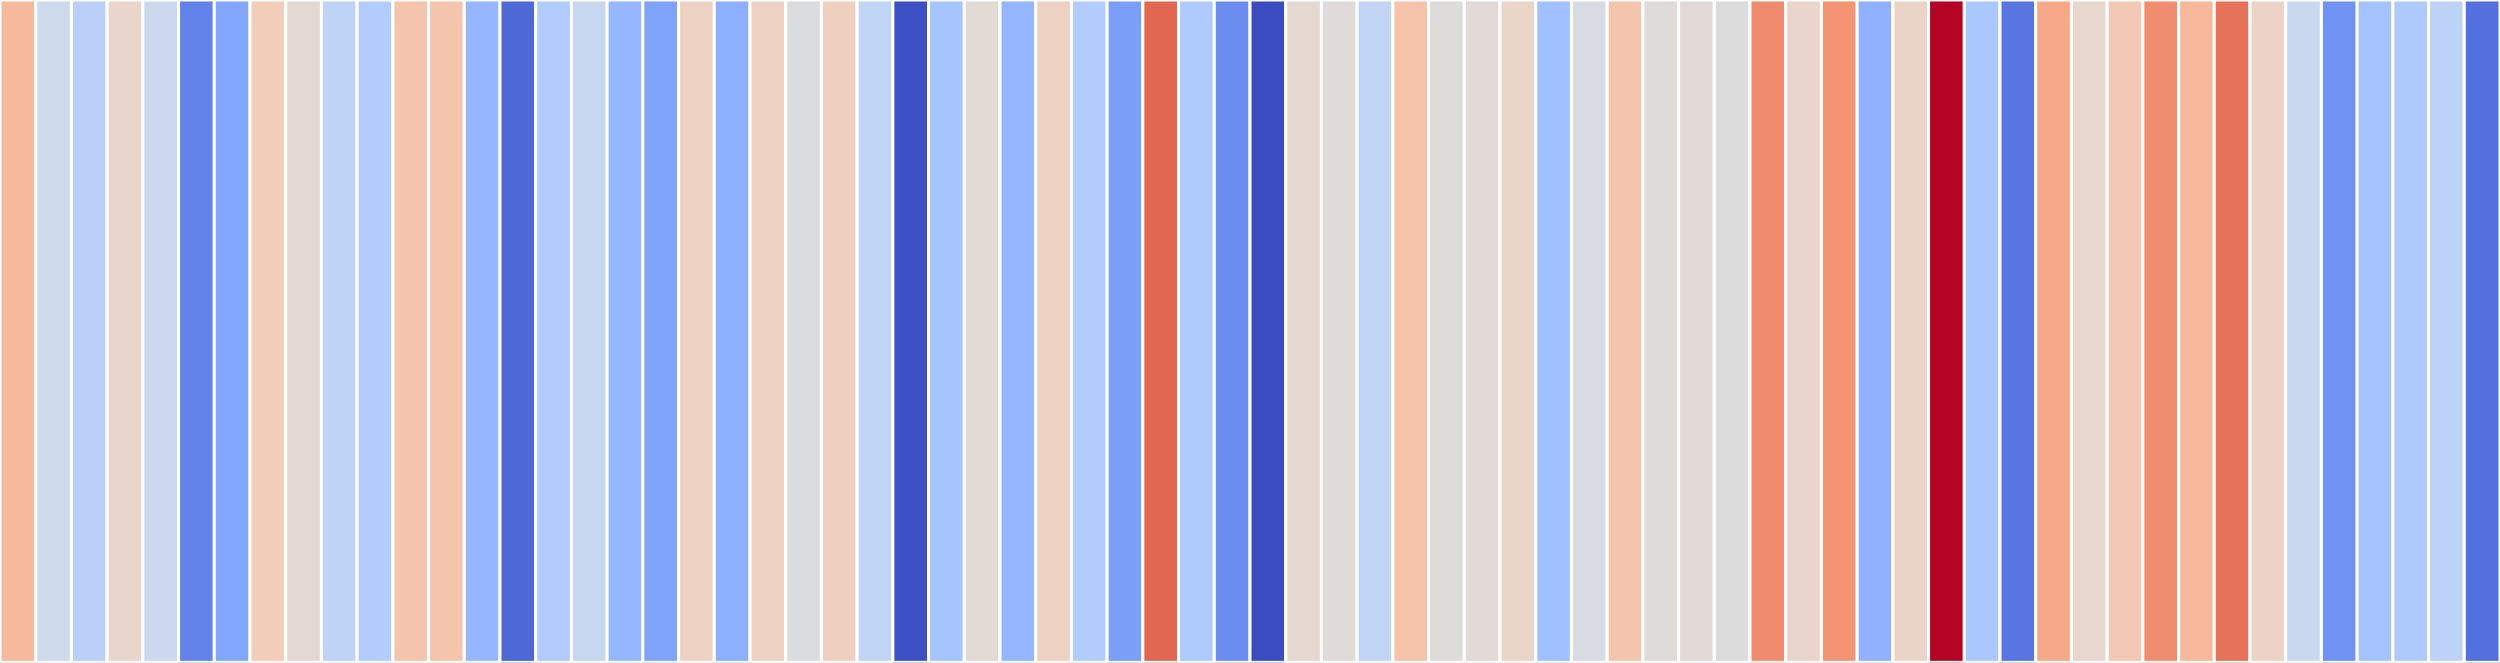
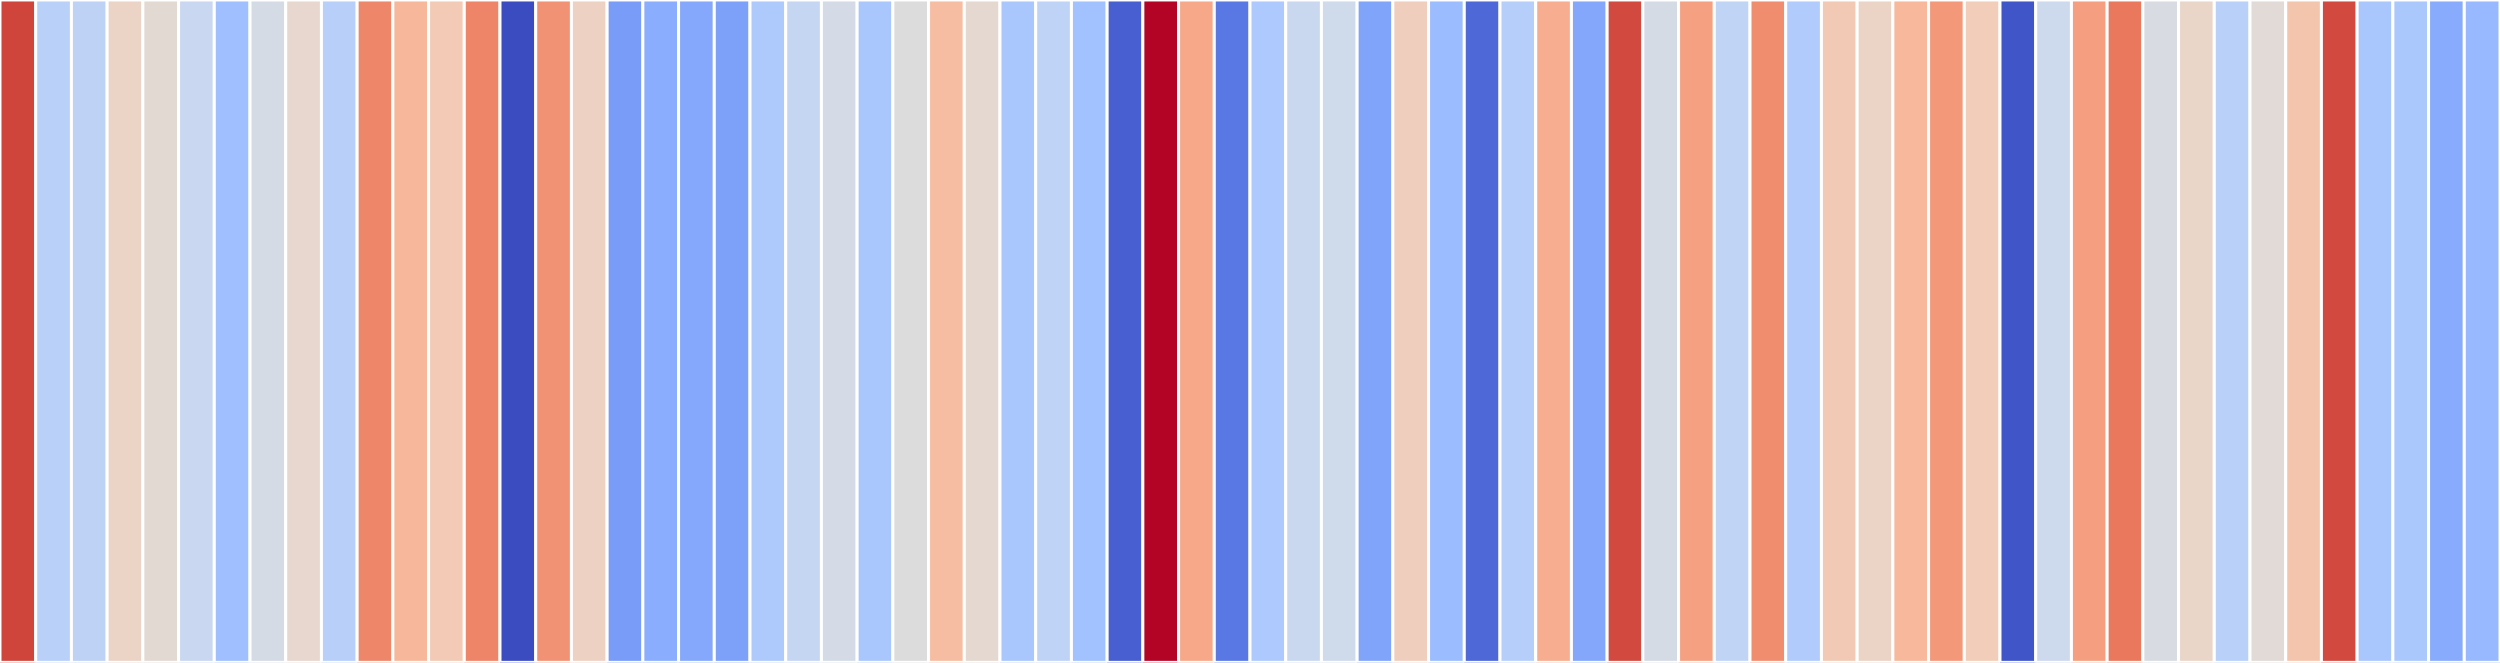
<svg xmlns="http://www.w3.org/2000/svg" width="837pt" height="221.76pt" viewBox="0 0 837 221.76" version="1.1">
  <defs>
    <style type="text/css">*{stroke-linejoin: round; stroke-linecap: butt}</style>
  </defs>
  <g id="figure_1">
    <g id="patch_1">
      <path d="M 0 221.76  L 837 221.76  L 837 0  L 0 0  z " style="fill: #ffffff" />
    </g>
    <g id="axes_1">
      <g id="QuadMesh_1">
-         <path d="M 0 -0  L 11.957 -0  L 11.957 221.76  L 0 221.76  L 0 -0  " clip-path="url(#p861309950c)" style="fill: #f7b99e; stroke: #ffffff" />
-         <path d="M 11.957 -0  L 23.914 -0  L 23.914 221.76  L 11.957 221.76  L 11.957 -0  " clip-path="url(#p861309950c)" style="fill: #cedaeb; stroke: #ffffff" />
-         <path d="M 23.914 -0  L 35.871 -0  L 35.871 221.76  L 23.914 221.76  L 23.914 -0  " clip-path="url(#p861309950c)" style="fill: #bad0f8; stroke: #ffffff" />
-         <path d="M 35.871 -0  L 47.829 -0  L 47.829 221.76  L 35.871 221.76  L 35.871 -0  " clip-path="url(#p861309950c)" style="fill: #e9d5cb; stroke: #ffffff" />
-         <path d="M 47.829 -0  L 59.786 -0  L 59.786 221.76  L 47.829 221.76  L 47.829 -0  " clip-path="url(#p861309950c)" style="fill: #cbd8ee; stroke: #ffffff" />
-         <path d="M 59.786 -0  L 71.743 -0  L 71.743 221.76  L 59.786 221.76  L 59.786 -0  " clip-path="url(#p861309950c)" style="fill: #6282ea; stroke: #ffffff" />
-         <path d="M 71.743 -0  L 83.7 -0  L 83.7 221.76  L 71.743 221.76  L 71.743 -0  " clip-path="url(#p861309950c)" style="fill: #82a6fb; stroke: #ffffff" />
-         <path d="M 83.7 -0  L 95.657 -0  L 95.657 221.76  L 83.7 221.76  L 83.7 -0  " clip-path="url(#p861309950c)" style="fill: #f1cdba; stroke: #ffffff" />
-         <path d="M 95.657 -0  L 107.614 -0  L 107.614 221.76  L 95.657 221.76  L 95.657 -0  " clip-path="url(#p861309950c)" style="fill: #e4d9d2; stroke: #ffffff" />
-         <path d="M 107.614 -0  L 119.571 -0  L 119.571 221.76  L 107.614 221.76  L 107.614 -0  " clip-path="url(#p861309950c)" style="fill: #bfd3f6; stroke: #ffffff" />
-         <path d="M 119.571 -0  L 131.529 -0  L 131.529 221.76  L 119.571 221.76  L 119.571 -0  " clip-path="url(#p861309950c)" style="fill: #b2ccfb; stroke: #ffffff" />
-         <path d="M 131.529 -0  L 143.486 -0  L 143.486 221.76  L 131.529 221.76  L 131.529 -0  " clip-path="url(#p861309950c)" style="fill: #f5c4ac; stroke: #ffffff" />
-         <path d="M 143.486 -0  L 155.443 -0  L 155.443 221.76  L 143.486 221.76  L 143.486 -0  " clip-path="url(#p861309950c)" style="fill: #f5c4ac; stroke: #ffffff" />
-         <path d="M 155.443 -0  L 167.4 -0  L 167.4 221.76  L 155.443 221.76  L 155.443 -0  " clip-path="url(#p861309950c)" style="fill: #96b7ff; stroke: #ffffff" />
-         <path d="M 167.4 -0  L 179.357 -0  L 179.357 221.76  L 167.4 221.76  L 167.4 -0  " clip-path="url(#p861309950c)" style="fill: #4e68d8; stroke: #ffffff" />
-         <path d="M 179.357 -0  L 191.314 -0  L 191.314 221.76  L 179.357 221.76  L 179.357 -0  " clip-path="url(#p861309950c)" style="fill: #b1cbfc; stroke: #ffffff" />
-         <path d="M 191.314 -0  L 203.271 -0  L 203.271 221.76  L 191.314 221.76  L 191.314 -0  " clip-path="url(#p861309950c)" style="fill: #c7d7f0; stroke: #ffffff" />
-         <path d="M 203.271 -0  L 215.229 -0  L 215.229 221.76  L 203.271 221.76  L 203.271 -0  " clip-path="url(#p861309950c)" style="fill: #96b7ff; stroke: #ffffff" />
-         <path d="M 215.229 -0  L 227.186 -0  L 227.186 221.76  L 215.229 221.76  L 215.229 -0  " clip-path="url(#p861309950c)" style="fill: #80a3fa; stroke: #ffffff" />
-         <path d="M 227.186 -0  L 239.143 -0  L 239.143 221.76  L 227.186 221.76  L 227.186 -0  " clip-path="url(#p861309950c)" style="fill: #edd2c3; stroke: #ffffff" />
-         <path d="M 239.143 -0  L 251.1 -0  L 251.1 221.76  L 239.143 221.76  L 239.143 -0  " clip-path="url(#p861309950c)" style="fill: #8caffe; stroke: #ffffff" />
-         <path d="M 251.1 -0  L 263.057 -0  L 263.057 221.76  L 251.1 221.76  L 251.1 -0  " clip-path="url(#p861309950c)" style="fill: #edd2c3; stroke: #ffffff" />
-         <path d="M 263.057 -0  L 275.014 -0  L 275.014 221.76  L 263.057 221.76  L 263.057 -0  " clip-path="url(#p861309950c)" style="fill: #dbdcde; stroke: #ffffff" />
-         <path d="M 275.014 -0  L 286.971 -0  L 286.971 221.76  L 275.014 221.76  L 275.014 -0  " clip-path="url(#p861309950c)" style="fill: #efcfbf; stroke: #ffffff" />
-         <path d="M 286.971 -0  L 298.929 -0  L 298.929 221.76  L 286.971 221.76  L 286.971 -0  " clip-path="url(#p861309950c)" style="fill: #c0d4f5; stroke: #ffffff" />
-         <path d="M 298.929 -0  L 310.886 -0  L 310.886 221.76  L 298.929 221.76  L 298.929 -0  " clip-path="url(#p861309950c)" style="fill: #3d50c3; stroke: #ffffff" />
-         <path d="M 310.886 -0  L 322.843 -0  L 322.843 221.76  L 310.886 221.76  L 310.886 -0  " clip-path="url(#p861309950c)" style="fill: #a6c4fe; stroke: #ffffff" />
-         <path d="M 322.843 -0  L 334.8 -0  L 334.8 221.76  L 322.843 221.76  L 322.843 -0  " clip-path="url(#p861309950c)" style="fill: #e2dad5; stroke: #ffffff" />
-         <path d="M 334.8 -0  L 346.757 -0  L 346.757 221.76  L 334.8 221.76  L 334.8 -0  " clip-path="url(#p861309950c)" style="fill: #94b6ff; stroke: #ffffff" />
-         <path d="M 346.757 -0  L 358.714 -0  L 358.714 221.76  L 346.757 221.76  L 346.757 -0  " clip-path="url(#p861309950c)" style="fill: #edd2c3; stroke: #ffffff" />
-         <path d="M 358.714 -0  L 370.671 -0  L 370.671 221.76  L 358.714 221.76  L 358.714 -0  " clip-path="url(#p861309950c)" style="fill: #b2ccfb; stroke: #ffffff" />
-         <path d="M 370.671 -0  L 382.629 -0  L 382.629 221.76  L 370.671 221.76  L 370.671 -0  " clip-path="url(#p861309950c)" style="fill: #7b9ff9; stroke: #ffffff" />
-         <path d="M 382.629 -0  L 394.586 -0  L 394.586 221.76  L 382.629 221.76  L 382.629 -0  " clip-path="url(#p861309950c)" style="fill: #e16751; stroke: #ffffff" />
-         <path d="M 394.586 -0  L 406.543 -0  L 406.543 221.76  L 394.586 221.76  L 394.586 -0  " clip-path="url(#p861309950c)" style="fill: #afcafc; stroke: #ffffff" />
-         <path d="M 406.543 -0  L 418.5 -0  L 418.5 221.76  L 406.543 221.76  L 406.543 -0  " clip-path="url(#p861309950c)" style="fill: #6b8df0; stroke: #ffffff" />
-         <path d="M 418.5 -0  L 430.457 -0  L 430.457 221.76  L 418.5 221.76  L 418.5 -0  " clip-path="url(#p861309950c)" style="fill: #3b4cc0; stroke: #ffffff" />
-         <path d="M 430.457 -0  L 442.414 -0  L 442.414 221.76  L 430.457 221.76  L 430.457 -0  " clip-path="url(#p861309950c)" style="fill: #e5d8d1; stroke: #ffffff" />
-         <path d="M 442.414 -0  L 454.371 -0  L 454.371 221.76  L 442.414 221.76  L 442.414 -0  " clip-path="url(#p861309950c)" style="fill: #e0dbd8; stroke: #ffffff" />
-         <path d="M 454.371 -0  L 466.329 -0  L 466.329 221.76  L 454.371 221.76  L 454.371 -0  " clip-path="url(#p861309950c)" style="fill: #c1d4f4; stroke: #ffffff" />
-         <path d="M 466.329 -0  L 478.286 -0  L 478.286 221.76  L 466.329 221.76  L 466.329 -0  " clip-path="url(#p861309950c)" style="fill: #f5c2aa; stroke: #ffffff" />
-         <path d="M 478.286 -0  L 490.243 -0  L 490.243 221.76  L 478.286 221.76  L 478.286 -0  " clip-path="url(#p861309950c)" style="fill: #dedcdb; stroke: #ffffff" />
-         <path d="M 490.243 -0  L 502.2 -0  L 502.2 221.76  L 490.243 221.76  L 490.243 -0  " clip-path="url(#p861309950c)" style="fill: #e1dad6; stroke: #ffffff" />
-         <path d="M 502.2 -0  L 514.157 -0  L 514.157 221.76  L 502.2 221.76  L 502.2 -0  " clip-path="url(#p861309950c)" style="fill: #ead5c9; stroke: #ffffff" />
-         <path d="M 514.157 -0  L 526.114 -0  L 526.114 221.76  L 514.157 221.76  L 514.157 -0  " clip-path="url(#p861309950c)" style="fill: #a1c0ff; stroke: #ffffff" />
-         <path d="M 526.114 -0  L 538.071 -0  L 538.071 221.76  L 526.114 221.76  L 526.114 -0  " clip-path="url(#p861309950c)" style="fill: #d8dce2; stroke: #ffffff" />
-         <path d="M 538.071 -0  L 550.029 -0  L 550.029 221.76  L 538.071 221.76  L 538.071 -0  " clip-path="url(#p861309950c)" style="fill: #f4c5ad; stroke: #ffffff" />
-         <path d="M 550.029 -0  L 561.986 -0  L 561.986 221.76  L 550.029 221.76  L 550.029 -0  " clip-path="url(#p861309950c)" style="fill: #dfdbd9; stroke: #ffffff" />
-         <path d="M 561.986 -0  L 573.943 -0  L 573.943 221.76  L 561.986 221.76  L 561.986 -0  " clip-path="url(#p861309950c)" style="fill: #e1dad6; stroke: #ffffff" />
-         <path d="M 573.943 -0  L 585.9 -0  L 585.9 221.76  L 573.943 221.76  L 573.943 -0  " clip-path="url(#p861309950c)" style="fill: #dddcdc; stroke: #ffffff" />
-         <path d="M 585.9 -0  L 597.857 -0  L 597.857 221.76  L 585.9 221.76  L 585.9 -0  " clip-path="url(#p861309950c)" style="fill: #f08a6c; stroke: #ffffff" />
-         <path d="M 597.857 -0  L 609.814 -0  L 609.814 221.76  L 597.857 221.76  L 597.857 -0  " clip-path="url(#p861309950c)" style="fill: #e9d5cb; stroke: #ffffff" />
-         <path d="M 609.814 -0  L 621.771 -0  L 621.771 221.76  L 609.814 221.76  L 609.814 -0  " clip-path="url(#p861309950c)" style="fill: #f39475; stroke: #ffffff" />
-         <path d="M 621.771 -0  L 633.729 -0  L 633.729 221.76  L 621.771 221.76  L 621.771 -0  " clip-path="url(#p861309950c)" style="fill: #90b2fe; stroke: #ffffff" />
-         <path d="M 633.729 -0  L 645.686 -0  L 645.686 221.76  L 633.729 221.76  L 633.729 -0  " clip-path="url(#p861309950c)" style="fill: #ead4c8; stroke: #ffffff" />
-         <path d="M 645.686 -0  L 657.643 -0  L 657.643 221.76  L 645.686 221.76  L 645.686 -0  " clip-path="url(#p861309950c)" style="fill: #b40426; stroke: #ffffff" />
-         <path d="M 657.643 -0  L 669.6 -0  L 669.6 221.76  L 657.643 221.76  L 657.643 -0  " clip-path="url(#p861309950c)" style="fill: #abc8fd; stroke: #ffffff" />
-         <path d="M 669.6 -0  L 681.557 -0  L 681.557 221.76  L 669.6 221.76  L 669.6 -0  " clip-path="url(#p861309950c)" style="fill: #5875e1; stroke: #ffffff" />
-         <path d="M 681.557 -0  L 693.514 -0  L 693.514 221.76  L 681.557 221.76  L 681.557 -0  " clip-path="url(#p861309950c)" style="fill: #f7a889; stroke: #ffffff" />
-         <path d="M 693.514 -0  L 705.471 -0  L 705.471 221.76  L 693.514 221.76  L 693.514 -0  " clip-path="url(#p861309950c)" style="fill: #e7d7ce; stroke: #ffffff" />
-         <path d="M 705.471 -0  L 717.429 -0  L 717.429 221.76  L 705.471 221.76  L 705.471 -0  " clip-path="url(#p861309950c)" style="fill: #f2c9b4; stroke: #ffffff" />
-         <path d="M 717.429 -0  L 729.386 -0  L 729.386 221.76  L 717.429 221.76  L 717.429 -0  " clip-path="url(#p861309950c)" style="fill: #f18d6f; stroke: #ffffff" />
-         <path d="M 729.386 -0  L 741.343 -0  L 741.343 221.76  L 729.386 221.76  L 729.386 -0  " clip-path="url(#p861309950c)" style="fill: #f7b89c; stroke: #ffffff" />
-         <path d="M 741.343 -0  L 753.3 -0  L 753.3 221.76  L 741.343 221.76  L 741.343 -0  " clip-path="url(#p861309950c)" style="fill: #e67259; stroke: #ffffff" />
-         <path d="M 753.3 -0  L 765.257 -0  L 765.257 221.76  L 753.3 221.76  L 753.3 -0  " clip-path="url(#p861309950c)" style="fill: #ecd3c5; stroke: #ffffff" />
-         <path d="M 765.257 -0  L 777.214 -0  L 777.214 221.76  L 765.257 221.76  L 765.257 -0  " clip-path="url(#p861309950c)" style="fill: #cad8ef; stroke: #ffffff" />
-         <path d="M 777.214 -0  L 789.171 -0  L 789.171 221.76  L 777.214 221.76  L 777.214 -0  " clip-path="url(#p861309950c)" style="fill: #7093f3; stroke: #ffffff" />
-         <path d="M 789.171 -0  L 801.129 -0  L 801.129 221.76  L 789.171 221.76  L 789.171 -0  " clip-path="url(#p861309950c)" style="fill: #a3c2fe; stroke: #ffffff" />
-         <path d="M 801.129 -0  L 813.086 -0  L 813.086 221.76  L 801.129 221.76  L 801.129 -0  " clip-path="url(#p861309950c)" style="fill: #aec9fc; stroke: #ffffff" />
-         <path d="M 813.086 -0  L 825.043 -0  L 825.043 221.76  L 813.086 221.76  L 813.086 -0  " clip-path="url(#p861309950c)" style="fill: #bcd2f7; stroke: #ffffff" />
-         <path d="M 825.043 -0  L 837 -0  L 837 221.76  L 825.043 221.76  L 825.043 -0  " clip-path="url(#p861309950c)" style="fill: #5470de; stroke: #ffffff" />
+         <path d="M 0 -0  L 11.957 -0  L 11.957 221.76  L 0 221.76  L 0 -0  " clip-path="url(#p56dbe5716e)" style="fill: #cf453c; stroke: #ffffff" />
+         <path d="M 11.957 -0  L 23.914 -0  L 23.914 221.76  L 11.957 221.76  L 11.957 -0  " clip-path="url(#p56dbe5716e)" style="fill: #b9d0f9; stroke: #ffffff" />
+         <path d="M 23.914 -0  L 35.871 -0  L 35.871 221.76  L 23.914 221.76  L 23.914 -0  " clip-path="url(#p56dbe5716e)" style="fill: #bed2f6; stroke: #ffffff" />
+         <path d="M 35.871 -0  L 47.829 -0  L 47.829 221.76  L 35.871 221.76  L 35.871 -0  " clip-path="url(#p56dbe5716e)" style="fill: #ebd3c6; stroke: #ffffff" />
+         <path d="M 47.829 -0  L 59.786 -0  L 59.786 221.76  L 47.829 221.76  L 47.829 -0  " clip-path="url(#p56dbe5716e)" style="fill: #e3d9d3; stroke: #ffffff" />
+         <path d="M 59.786 -0  L 71.743 -0  L 71.743 221.76  L 59.786 221.76  L 59.786 -0  " clip-path="url(#p56dbe5716e)" style="fill: #c9d7f0; stroke: #ffffff" />
+         <path d="M 71.743 -0  L 83.7 -0  L 83.7 221.76  L 71.743 221.76  L 71.743 -0  " clip-path="url(#p56dbe5716e)" style="fill: #9fbfff; stroke: #ffffff" />
+         <path d="M 83.7 -0  L 95.657 -0  L 95.657 221.76  L 83.7 221.76  L 83.7 -0  " clip-path="url(#p56dbe5716e)" style="fill: #d5dbe5; stroke: #ffffff" />
+         <path d="M 95.657 -0  L 107.614 -0  L 107.614 221.76  L 95.657 221.76  L 95.657 -0  " clip-path="url(#p56dbe5716e)" style="fill: #e7d7ce; stroke: #ffffff" />
+         <path d="M 107.614 -0  L 119.571 -0  L 119.571 221.76  L 107.614 221.76  L 107.614 -0  " clip-path="url(#p56dbe5716e)" style="fill: #b7cff9; stroke: #ffffff" />
+         <path d="M 119.571 -0  L 131.529 -0  L 131.529 221.76  L 119.571 221.76  L 119.571 -0  " clip-path="url(#p56dbe5716e)" style="fill: #ee8669; stroke: #ffffff" />
+         <path d="M 131.529 -0  L 143.486 -0  L 143.486 221.76  L 131.529 221.76  L 131.529 -0  " clip-path="url(#p56dbe5716e)" style="fill: #f7b79b; stroke: #ffffff" />
+         <path d="M 143.486 -0  L 155.443 -0  L 155.443 221.76  L 143.486 221.76  L 143.486 -0  " clip-path="url(#p56dbe5716e)" style="fill: #f2cab5; stroke: #ffffff" />
+         <path d="M 155.443 -0  L 167.4 -0  L 167.4 221.76  L 155.443 221.76  L 155.443 -0  " clip-path="url(#p56dbe5716e)" style="fill: #ee8468; stroke: #ffffff" />
+         <path d="M 167.4 -0  L 179.357 -0  L 179.357 221.76  L 167.4 221.76  L 167.4 -0  " clip-path="url(#p56dbe5716e)" style="fill: #3b4cc0; stroke: #ffffff" />
+         <path d="M 179.357 -0  L 191.314 -0  L 191.314 221.76  L 179.357 221.76  L 179.357 -0  " clip-path="url(#p56dbe5716e)" style="fill: #f29274; stroke: #ffffff" />
+         <path d="M 191.314 -0  L 203.271 -0  L 203.271 221.76  L 191.314 221.76  L 191.314 -0  " clip-path="url(#p56dbe5716e)" style="fill: #edd2c3; stroke: #ffffff" />
+         <path d="M 203.271 -0  L 215.229 -0  L 215.229 221.76  L 203.271 221.76  L 203.271 -0  " clip-path="url(#p56dbe5716e)" style="fill: #799cf8; stroke: #ffffff" />
+         <path d="M 215.229 -0  L 227.186 -0  L 227.186 221.76  L 215.229 221.76  L 215.229 -0  " clip-path="url(#p56dbe5716e)" style="fill: #8badfd; stroke: #ffffff" />
+         <path d="M 227.186 -0  L 239.143 -0  L 239.143 221.76  L 227.186 221.76  L 227.186 -0  " clip-path="url(#p56dbe5716e)" style="fill: #85a8fc; stroke: #ffffff" />
+         <path d="M 239.143 -0  L 251.1 -0  L 251.1 221.76  L 239.143 221.76  L 239.143 -0  " clip-path="url(#p56dbe5716e)" style="fill: #7da0f9; stroke: #ffffff" />
+         <path d="M 251.1 -0  L 263.057 -0  L 263.057 221.76  L 251.1 221.76  L 251.1 -0  " clip-path="url(#p56dbe5716e)" style="fill: #aec9fc; stroke: #ffffff" />
+         <path d="M 263.057 -0  L 275.014 -0  L 275.014 221.76  L 263.057 221.76  L 263.057 -0  " clip-path="url(#p56dbe5716e)" style="fill: #c5d6f2; stroke: #ffffff" />
+         <path d="M 275.014 -0  L 286.971 -0  L 286.971 221.76  L 275.014 221.76  L 275.014 -0  " clip-path="url(#p56dbe5716e)" style="fill: #d4dbe6; stroke: #ffffff" />
+         <path d="M 286.971 -0  L 298.929 -0  L 298.929 221.76  L 286.971 221.76  L 286.971 -0  " clip-path="url(#p56dbe5716e)" style="fill: #a9c6fd; stroke: #ffffff" />
+         <path d="M 298.929 -0  L 310.886 -0  L 310.886 221.76  L 298.929 221.76  L 298.929 -0  " clip-path="url(#p56dbe5716e)" style="fill: #dddcdc; stroke: #ffffff" />
+         <path d="M 310.886 -0  L 322.843 -0  L 322.843 221.76  L 310.886 221.76  L 310.886 -0  " clip-path="url(#p56dbe5716e)" style="fill: #f6bda2; stroke: #ffffff" />
+         <path d="M 322.843 -0  L 334.8 -0  L 334.8 221.76  L 322.843 221.76  L 322.843 -0  " clip-path="url(#p56dbe5716e)" style="fill: #e5d8d1; stroke: #ffffff" />
+         <path d="M 334.8 -0  L 346.757 -0  L 346.757 221.76  L 334.8 221.76  L 334.8 -0  " clip-path="url(#p56dbe5716e)" style="fill: #a9c6fd; stroke: #ffffff" />
+         <path d="M 346.757 -0  L 358.714 -0  L 358.714 221.76  L 346.757 221.76  L 346.757 -0  " clip-path="url(#p56dbe5716e)" style="fill: #bfd3f6; stroke: #ffffff" />
+         <path d="M 358.714 -0  L 370.671 -0  L 370.671 221.76  L 358.714 221.76  L 358.714 -0  " clip-path="url(#p56dbe5716e)" style="fill: #a2c1ff; stroke: #ffffff" />
+         <path d="M 370.671 -0  L 382.629 -0  L 382.629 221.76  L 370.671 221.76  L 370.671 -0  " clip-path="url(#p56dbe5716e)" style="fill: #485fd1; stroke: #ffffff" />
+         <path d="M 382.629 -0  L 394.586 -0  L 394.586 221.76  L 382.629 221.76  L 382.629 -0  " clip-path="url(#p56dbe5716e)" style="fill: #b40426; stroke: #ffffff" />
+         <path d="M 394.586 -0  L 406.543 -0  L 406.543 221.76  L 394.586 221.76  L 394.586 -0  " clip-path="url(#p56dbe5716e)" style="fill: #f7a889; stroke: #ffffff" />
+         <path d="M 406.543 -0  L 418.5 -0  L 418.5 221.76  L 406.543 221.76  L 406.543 -0  " clip-path="url(#p56dbe5716e)" style="fill: #5a78e4; stroke: #ffffff" />
+         <path d="M 418.5 -0  L 430.457 -0  L 430.457 221.76  L 418.5 221.76  L 418.5 -0  " clip-path="url(#p56dbe5716e)" style="fill: #adc9fd; stroke: #ffffff" />
+         <path d="M 430.457 -0  L 442.414 -0  L 442.414 221.76  L 430.457 221.76  L 430.457 -0  " clip-path="url(#p56dbe5716e)" style="fill: #cad8ef; stroke: #ffffff" />
+         <path d="M 442.414 -0  L 454.371 -0  L 454.371 221.76  L 442.414 221.76  L 442.414 -0  " clip-path="url(#p56dbe5716e)" style="fill: #cfdaea; stroke: #ffffff" />
+         <path d="M 454.371 -0  L 466.329 -0  L 466.329 221.76  L 454.371 221.76  L 454.371 -0  " clip-path="url(#p56dbe5716e)" style="fill: #81a4fb; stroke: #ffffff" />
+         <path d="M 466.329 -0  L 478.286 -0  L 478.286 221.76  L 466.329 221.76  L 466.329 -0  " clip-path="url(#p56dbe5716e)" style="fill: #efcebd; stroke: #ffffff" />
+         <path d="M 478.286 -0  L 490.243 -0  L 490.243 221.76  L 478.286 221.76  L 478.286 -0  " clip-path="url(#p56dbe5716e)" style="fill: #9bbcff; stroke: #ffffff" />
+         <path d="M 490.243 -0  L 502.2 -0  L 502.2 221.76  L 490.243 221.76  L 490.243 -0  " clip-path="url(#p56dbe5716e)" style="fill: #4e68d8; stroke: #ffffff" />
+         <path d="M 502.2 -0  L 514.157 -0  L 514.157 221.76  L 502.2 221.76  L 502.2 -0  " clip-path="url(#p56dbe5716e)" style="fill: #b6cefa; stroke: #ffffff" />
+         <path d="M 514.157 -0  L 526.114 -0  L 526.114 221.76  L 514.157 221.76  L 514.157 -0  " clip-path="url(#p56dbe5716e)" style="fill: #f7ad90; stroke: #ffffff" />
+         <path d="M 526.114 -0  L 538.071 -0  L 538.071 221.76  L 526.114 221.76  L 526.114 -0  " clip-path="url(#p56dbe5716e)" style="fill: #84a7fc; stroke: #ffffff" />
+         <path d="M 538.071 -0  L 550.029 -0  L 550.029 221.76  L 538.071 221.76  L 538.071 -0  " clip-path="url(#p56dbe5716e)" style="fill: #d1493f; stroke: #ffffff" />
+         <path d="M 550.029 -0  L 561.986 -0  L 561.986 221.76  L 550.029 221.76  L 550.029 -0  " clip-path="url(#p56dbe5716e)" style="fill: #d5dbe5; stroke: #ffffff" />
+         <path d="M 561.986 -0  L 573.943 -0  L 573.943 221.76  L 561.986 221.76  L 561.986 -0  " clip-path="url(#p56dbe5716e)" style="fill: #f5a081; stroke: #ffffff" />
+         <path d="M 573.943 -0  L 585.9 -0  L 585.9 221.76  L 573.943 221.76  L 573.943 -0  " clip-path="url(#p56dbe5716e)" style="fill: #c0d4f5; stroke: #ffffff" />
+         <path d="M 585.9 -0  L 597.857 -0  L 597.857 221.76  L 585.9 221.76  L 585.9 -0  " clip-path="url(#p56dbe5716e)" style="fill: #f18d6f; stroke: #ffffff" />
+         <path d="M 597.857 -0  L 609.814 -0  L 609.814 221.76  L 597.857 221.76  L 597.857 -0  " clip-path="url(#p56dbe5716e)" style="fill: #b1cbfc; stroke: #ffffff" />
+         <path d="M 609.814 -0  L 621.771 -0  L 621.771 221.76  L 609.814 221.76  L 609.814 -0  " clip-path="url(#p56dbe5716e)" style="fill: #f2c9b4; stroke: #ffffff" />
+         <path d="M 621.771 -0  L 633.729 -0  L 633.729 221.76  L 621.771 221.76  L 621.771 -0  " clip-path="url(#p56dbe5716e)" style="fill: #ebd3c6; stroke: #ffffff" />
+         <path d="M 633.729 -0  L 645.686 -0  L 645.686 221.76  L 633.729 221.76  L 633.729 -0  " clip-path="url(#p56dbe5716e)" style="fill: #f7b89c; stroke: #ffffff" />
+         <path d="M 645.686 -0  L 657.643 -0  L 657.643 221.76  L 645.686 221.76  L 645.686 -0  " clip-path="url(#p56dbe5716e)" style="fill: #f4987a; stroke: #ffffff" />
+         <path d="M 657.643 -0  L 669.6 -0  L 669.6 221.76  L 657.643 221.76  L 657.643 -0  " clip-path="url(#p56dbe5716e)" style="fill: #f1cdba; stroke: #ffffff" />
+         <path d="M 669.6 -0  L 681.557 -0  L 681.557 221.76  L 669.6 221.76  L 669.6 -0  " clip-path="url(#p56dbe5716e)" style="fill: #4055c8; stroke: #ffffff" />
+         <path d="M 681.557 -0  L 693.514 -0  L 693.514 221.76  L 681.557 221.76  L 681.557 -0  " clip-path="url(#p56dbe5716e)" style="fill: #cdd9ec; stroke: #ffffff" />
+         <path d="M 693.514 -0  L 705.471 -0  L 705.471 221.76  L 693.514 221.76  L 693.514 -0  " clip-path="url(#p56dbe5716e)" style="fill: #f59f80; stroke: #ffffff" />
+         <path d="M 705.471 -0  L 717.429 -0  L 717.429 221.76  L 705.471 221.76  L 705.471 -0  " clip-path="url(#p56dbe5716e)" style="fill: #e9785d; stroke: #ffffff" />
+         <path d="M 717.429 -0  L 729.386 -0  L 729.386 221.76  L 717.429 221.76  L 717.429 -0  " clip-path="url(#p56dbe5716e)" style="fill: #d8dce2; stroke: #ffffff" />
+         <path d="M 729.386 -0  L 741.343 -0  L 741.343 221.76  L 729.386 221.76  L 729.386 -0  " clip-path="url(#p56dbe5716e)" style="fill: #ead5c9; stroke: #ffffff" />
+         <path d="M 741.343 -0  L 753.3 -0  L 753.3 221.76  L 741.343 221.76  L 741.343 -0  " clip-path="url(#p56dbe5716e)" style="fill: #b9d0f9; stroke: #ffffff" />
+         <path d="M 753.3 -0  L 765.257 -0  L 765.257 221.76  L 753.3 221.76  L 753.3 -0  " clip-path="url(#p56dbe5716e)" style="fill: #e1dad6; stroke: #ffffff" />
+         <path d="M 765.257 -0  L 777.214 -0  L 777.214 221.76  L 765.257 221.76  L 765.257 -0  " clip-path="url(#p56dbe5716e)" style="fill: #f4c5ad; stroke: #ffffff" />
+         <path d="M 777.214 -0  L 789.171 -0  L 789.171 221.76  L 777.214 221.76  L 777.214 -0  " clip-path="url(#p56dbe5716e)" style="fill: #d1493f; stroke: #ffffff" />
+         <path d="M 789.171 -0  L 801.129 -0  L 801.129 221.76  L 789.171 221.76  L 789.171 -0  " clip-path="url(#p56dbe5716e)" style="fill: #aac7fd; stroke: #ffffff" />
+         <path d="M 801.129 -0  L 813.086 -0  L 813.086 221.76  L 801.129 221.76  L 801.129 -0  " clip-path="url(#p56dbe5716e)" style="fill: #abc8fd; stroke: #ffffff" />
+         <path d="M 813.086 -0  L 825.043 -0  L 825.043 221.76  L 813.086 221.76  L 813.086 -0  " clip-path="url(#p56dbe5716e)" style="fill: #88abfd; stroke: #ffffff" />
+         <path d="M 825.043 -0  L 837 -0  L 837 221.76  L 825.043 221.76  L 825.043 -0  " clip-path="url(#p56dbe5716e)" style="fill: #98b9ff; stroke: #ffffff" />
      </g>
    </g>
  </g>
  <defs>
-     <clipPath id="p861309950c">
+     <clipPath id="p56dbe5716e">
      <rect x="0" y="-0" width="837" height="221.76" />
    </clipPath>
  </defs>
</svg>
